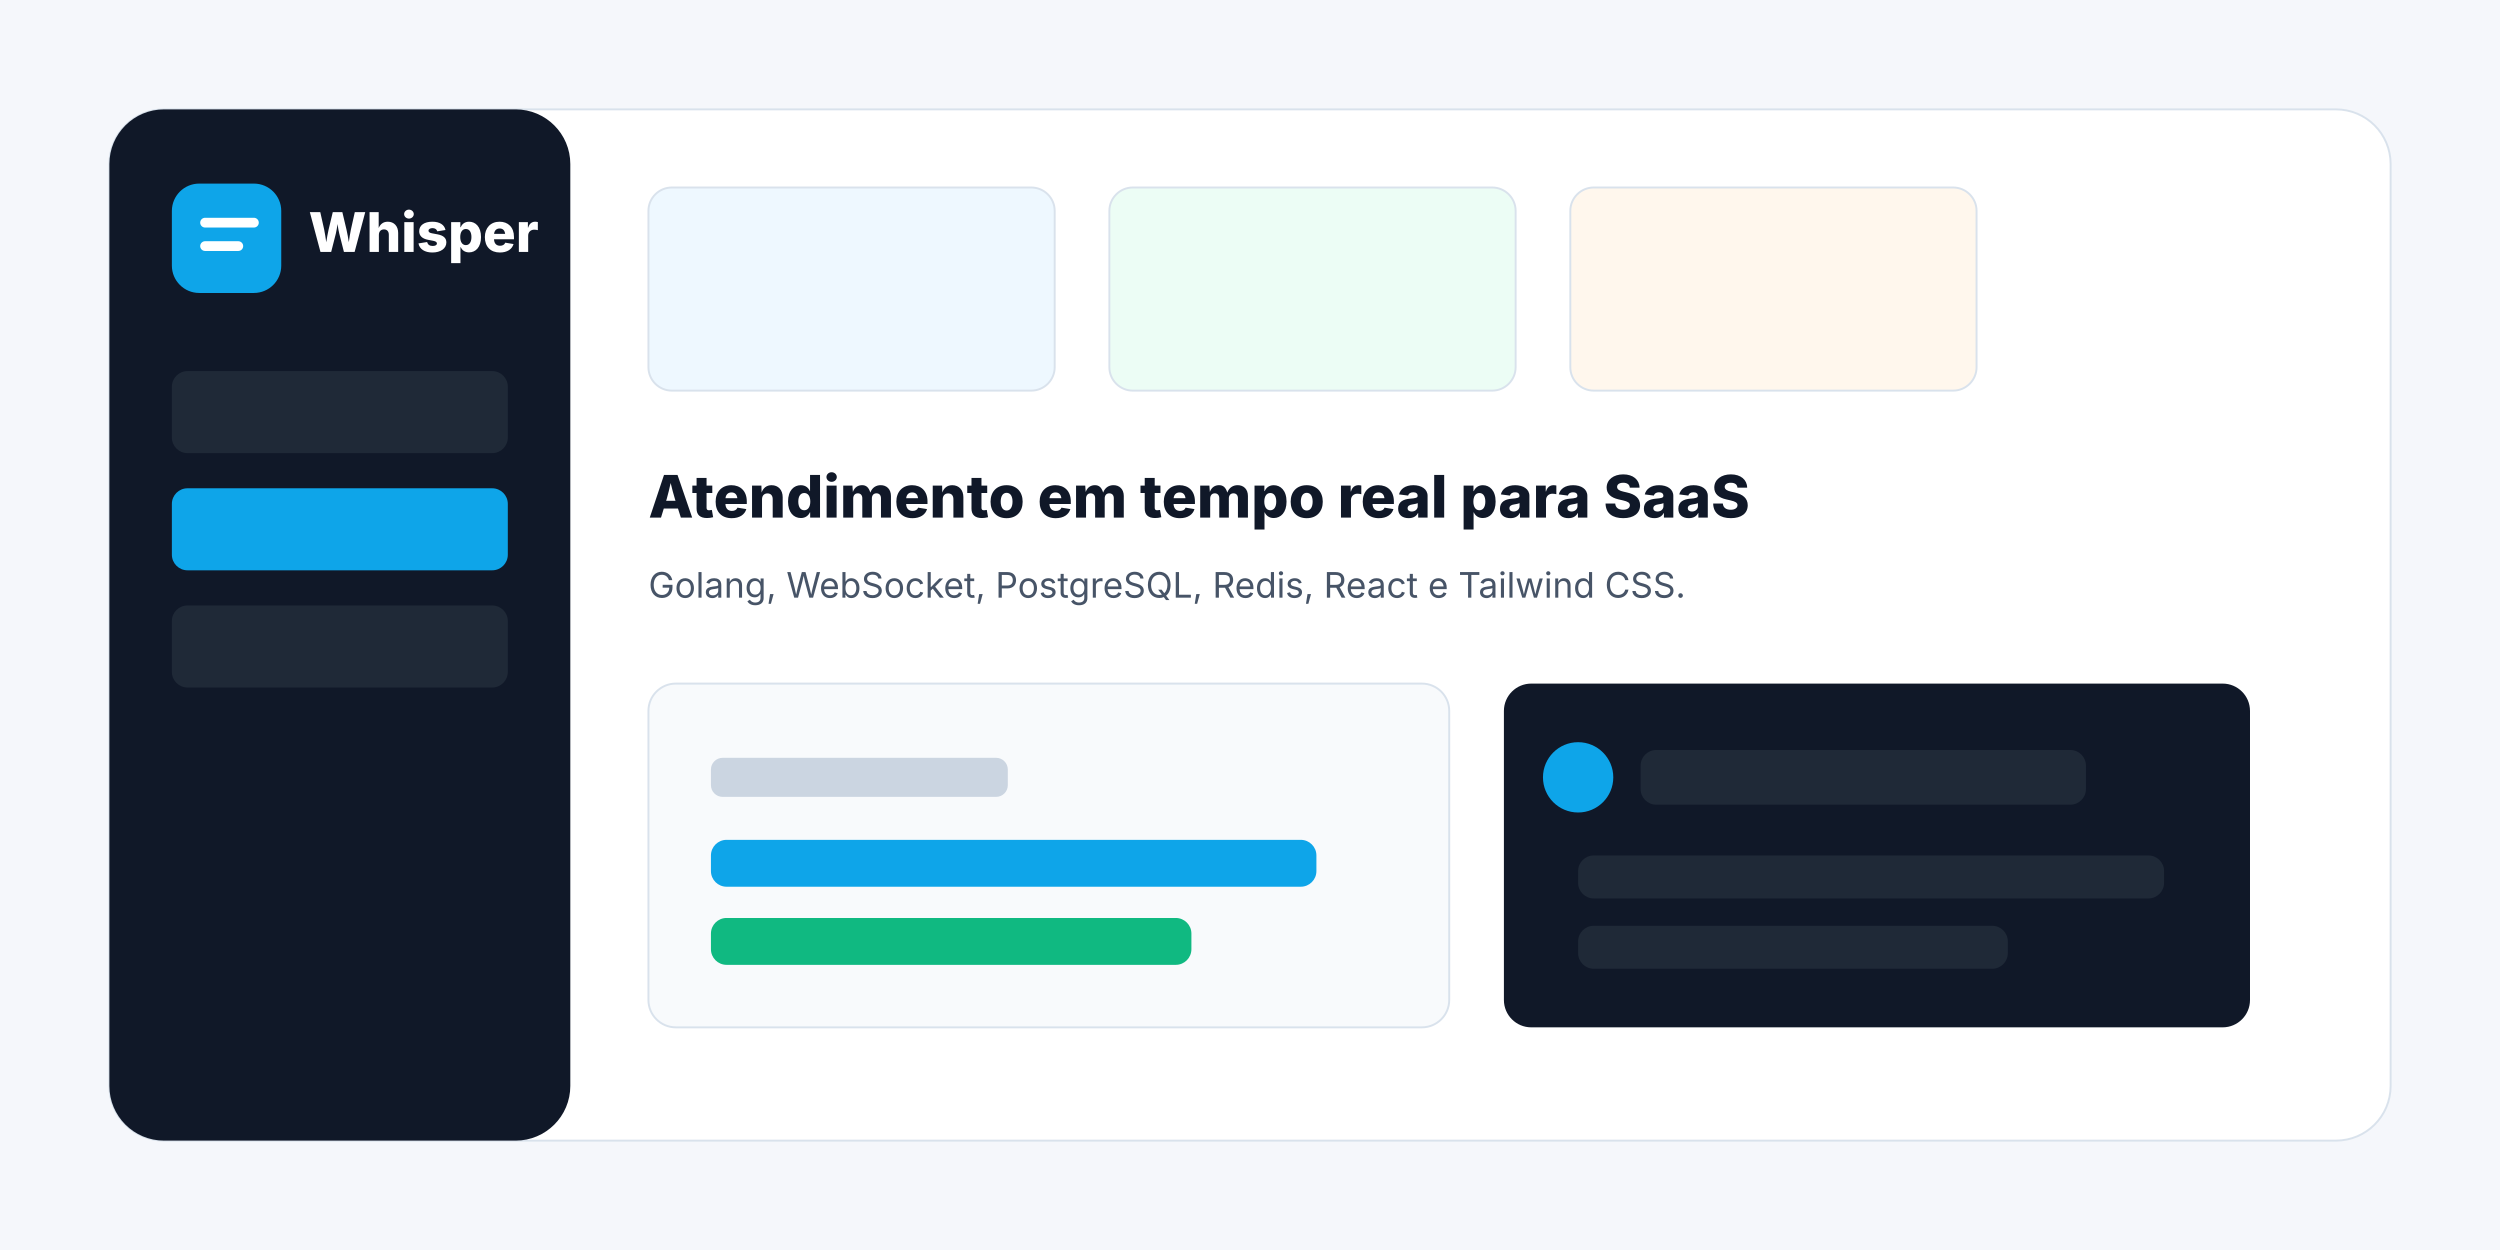
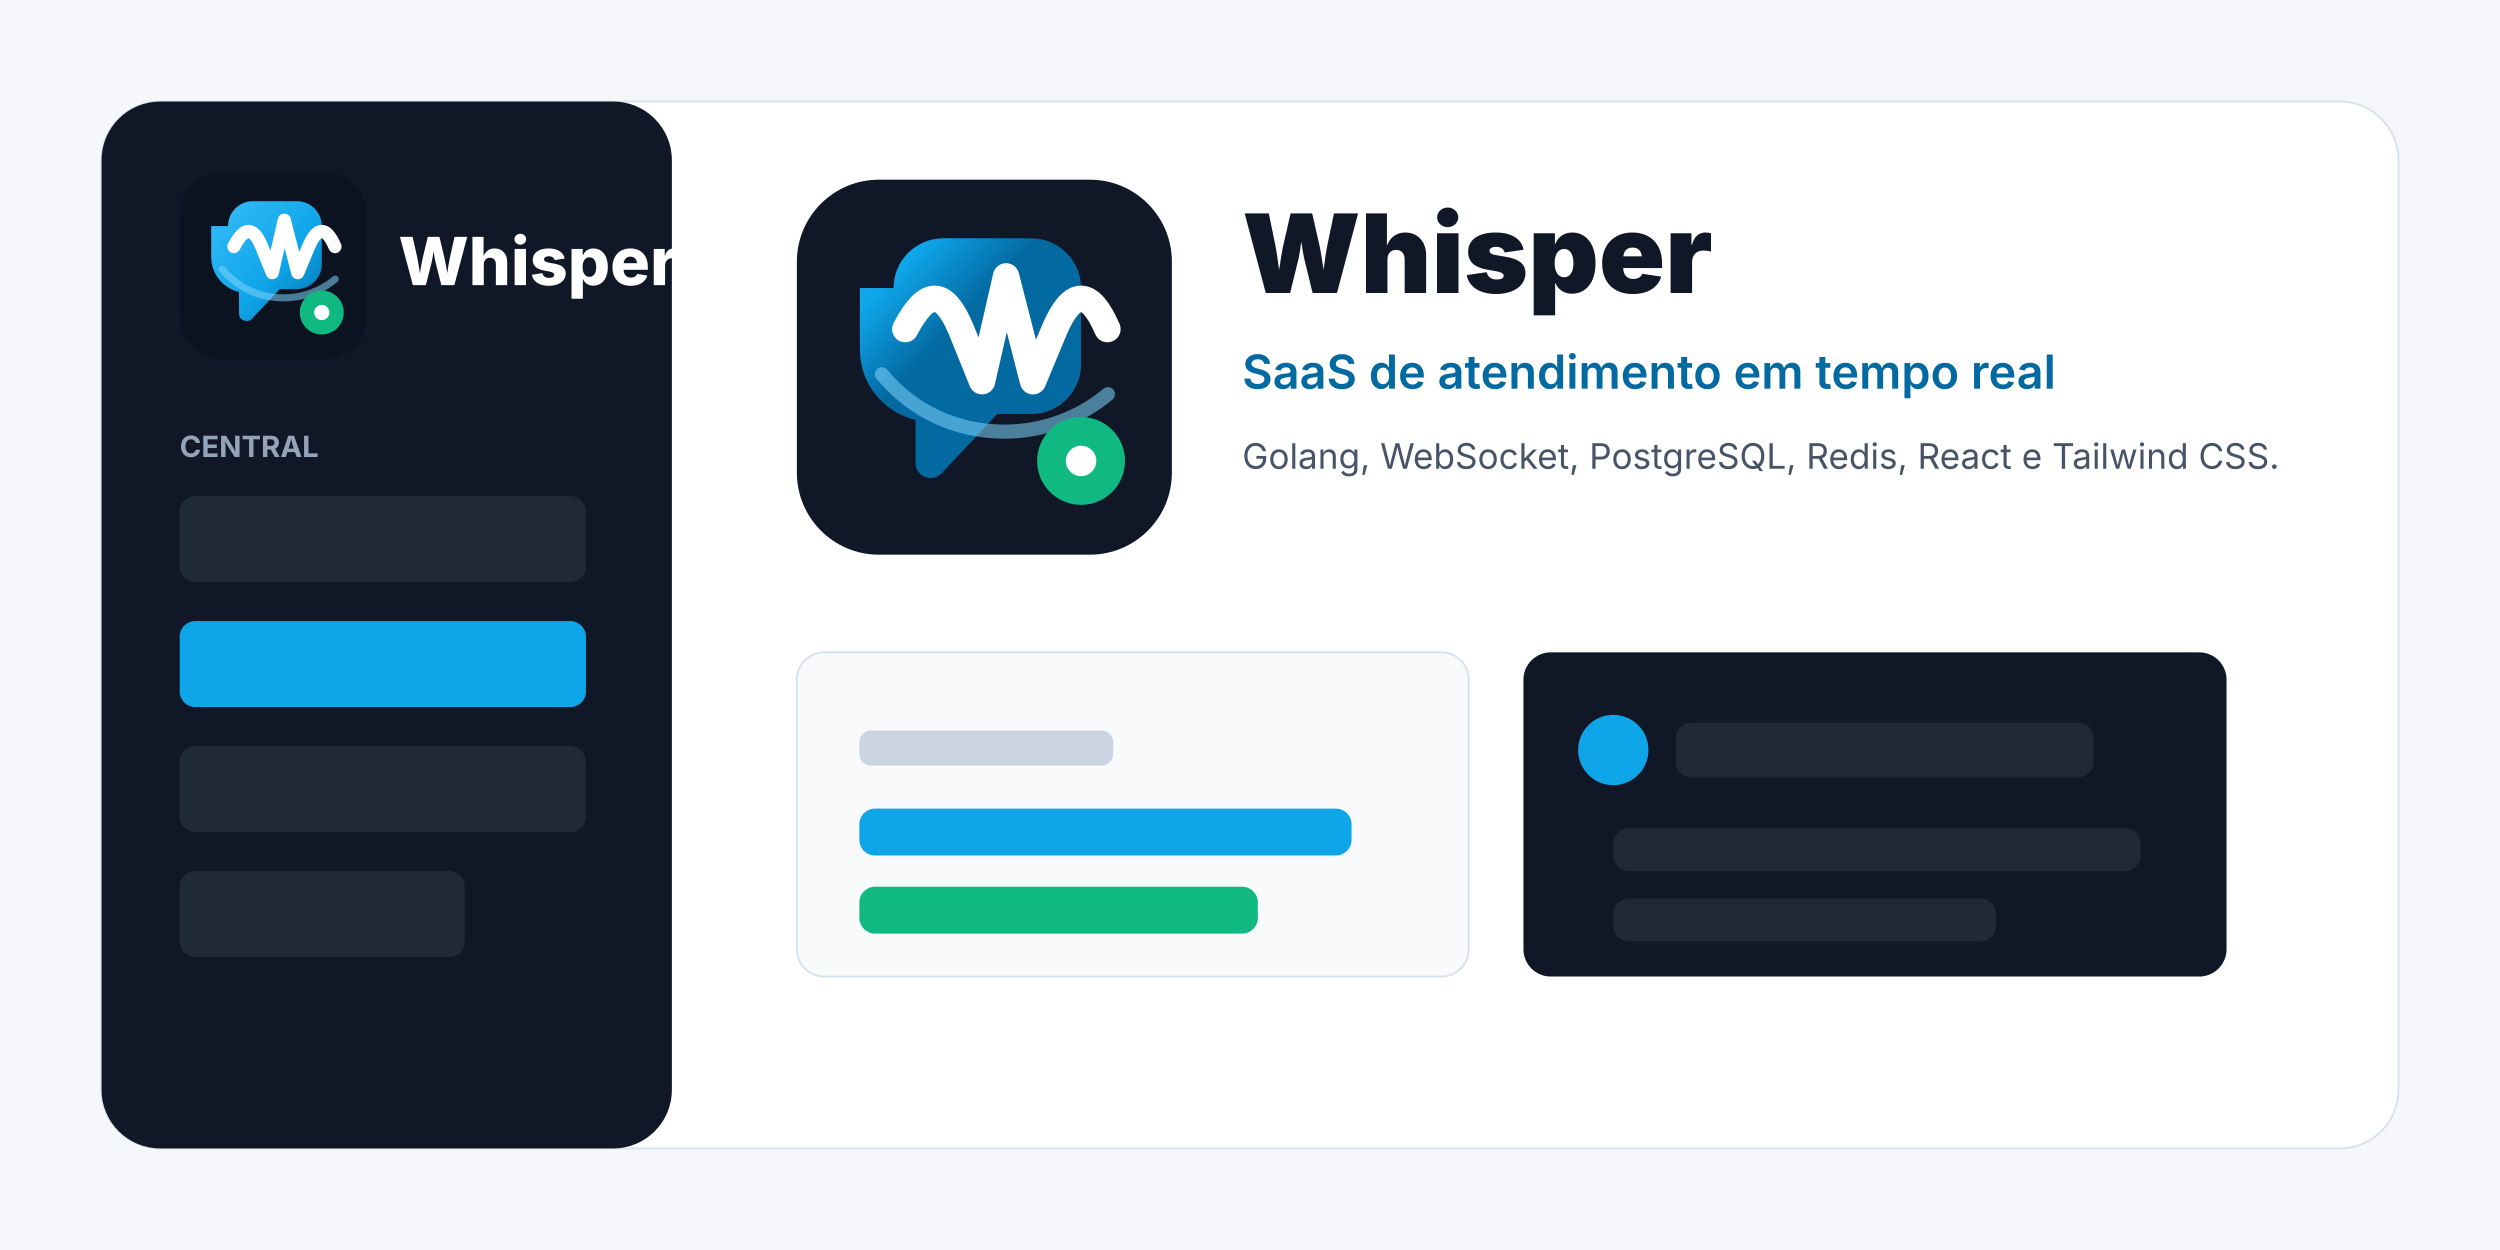
<svg xmlns="http://www.w3.org/2000/svg" width="1280" height="640" viewBox="0 0 1280 640" fill="none">
  <rect width="1280" height="640" fill="#F5F7FB" />
-   <rect x="56" y="56" width="1168" height="528" rx="28" fill="white" stroke="#D9E2EC" />
-   <rect x="56" y="56" width="236" height="528" rx="28" fill="#101828" />
-   <rect x="88" y="94" width="56" height="56" rx="14" fill="#0EA5E9" />
-   <path d="M105 114h25M105 126h17" stroke="white" stroke-width="5" stroke-linecap="round" />
-   <text x="158" y="129" font-family="Inter, Arial, sans-serif" font-size="28" font-weight="800" fill="white">Whisper</text>
-   <rect x="88" y="190" width="172" height="42" rx="8" fill="#1F2937" />
-   <rect x="88" y="250" width="172" height="42" rx="8" fill="#0EA5E9" />
-   <rect x="88" y="310" width="172" height="42" rx="8" fill="#1F2937" />
-   <rect x="332" y="96" width="208" height="104" rx="12" fill="#EEF8FF" stroke="#D9E2EC" />
-   <rect x="568" y="96" width="208" height="104" rx="12" fill="#ECFDF5" stroke="#D9E2EC" />
-   <rect x="804" y="96" width="208" height="104" rx="12" fill="#FFF7ED" stroke="#D9E2EC" />
-   <text x="332" y="265" font-family="Inter, Arial, sans-serif" font-size="30" font-weight="800" fill="#101828">Atendimento em tempo real para SaaS</text>
-   <text x="332" y="306" font-family="Inter, Arial, sans-serif" font-size="18" fill="#475467">Golang, WebSocket, PostgreSQL, Redis, React e Tailwind CSS.</text>
-   <rect x="332" y="350" width="410" height="176" rx="14" fill="#F8FAFC" stroke="#D9E2EC" />
-   <rect x="770" y="350" width="382" height="176" rx="14" fill="#101828" />
-   <circle cx="808" cy="398" r="18" fill="#0EA5E9" />
-   <rect x="840" y="384" width="228" height="28" rx="8" fill="#1F2937" />
-   <rect x="808" y="438" width="300" height="22" rx="8" fill="#1F2937" />
-   <rect x="808" y="474" width="220" height="22" rx="8" fill="#1F2937" />
-   <rect x="364" y="388" width="152" height="20" rx="6" fill="#CBD5E1" />
-   <rect x="364" y="430" width="310" height="24" rx="8" fill="#0EA5E9" />
-   <rect x="364" y="470" width="246" height="24" rx="8" fill="#10B981" />
+   <rect x="52" y="52" width="1176" height="536" rx="30" fill="white" stroke="#D9E2EC" />
+   <rect x="52" y="52" width="292" height="536" rx="30" fill="#101828" />
+   <g transform="translate(92 88)">
+     <rect width="96" height="96" rx="22" fill="#0B1220" />
+     <path d="M24.75 27.75C24.75 20.709 30.459 15 37.5 15H60C67.041 15 72.75 20.709 72.75 27.75V47.25C72.75 54.291 67.041 60 60 60H51.3L37.05 75.15C34.676 77.676 30.375 75.995 30.375 72.525V61.5C22.128 59.561 16.125 52.186 16.125 43.5V27.75Z" fill="url(#coverBubble)" />
+     <path d="M27.75 38.25C33.15 27.9 37.65 27.9 42 38.25L47.4 51.6L53.55 24.75L60.45 51.6L66 38.25C70.5 27.9 75 27.9 79.5 38.25" stroke="white" stroke-width="6.75" stroke-linecap="round" stroke-linejoin="round" />
+     <path d="M21.75 49.8C29.7 59.4 40.95 64.5 53.1 64.5C63.15 64.5 72.45 60.9 79.65 54.9" stroke="#7DD3FC" stroke-width="3.6" stroke-linecap="round" opacity=".55" />
+     <circle cx="72.75" cy="72" r="11.25" fill="#10B981" />
+     <circle cx="72.75" cy="72" r="3.9" fill="white" />
+   </g>
+   <text x="204" y="146" font-family="Inter, Arial, sans-serif" font-size="34" font-weight="800" fill="white">Whisper</text>
+   <text x="92" y="234" font-family="Inter, Arial, sans-serif" font-size="15" font-weight="700" fill="#94A3B8">CENTRAL</text>
+   <rect x="92" y="254" width="208" height="44" rx="8" fill="#1F2937" />
+   <rect x="92" y="318" width="208" height="44" rx="8" fill="#0EA5E9" />
+   <rect x="92" y="382" width="208" height="44" rx="8" fill="#1F2937" />
+   <rect x="92" y="446" width="146" height="44" rx="8" fill="#1F2937" />
+   <g transform="translate(408 92)">
+     <rect width="192" height="192" rx="42" fill="#101828" />
+     <path d="M49.5 55.5C49.5 41.418 60.918 30 75 30H120C134.082 30 145.5 41.418 145.5 55.5V94.5C145.5 108.582 134.082 120 120 120H102.6L74.1 150.3C69.351 155.352 60.75 151.99 60.75 145.05V123C44.256 119.121 32.25 104.371 32.25 87V55.5Z" fill="url(#coverBubble)" />
+     <path d="M55.5 76.5C66.3 55.8 75.3 55.8 84 76.5L94.8 103.2L107.1 49.5L120.9 103.2L132 76.5C141 55.8 150 55.8 159 76.5" stroke="white" stroke-width="13.5" stroke-linecap="round" stroke-linejoin="round" />
+     <path d="M43.5 99.6C59.4 118.8 81.9 129 106.2 129C126.3 129 144.9 121.8 159.3 109.8" stroke="#7DD3FC" stroke-width="7.2" stroke-linecap="round" opacity=".55" />
+     <circle cx="145.5" cy="144" r="22.5" fill="#10B981" />
+     <circle cx="145.5" cy="144" r="7.8" fill="white" />
+   </g>
+   <text x="636" y="150" font-family="Inter, Arial, sans-serif" font-size="56" font-weight="850" fill="#101828">Whisper</text>
+   <text x="636" y="199" font-family="Inter, Arial, sans-serif" font-size="24" font-weight="600" fill="#0369A1">SaaS de atendimento em tempo real</text>
+   <text x="636" y="240" font-family="Inter, Arial, sans-serif" font-size="18" fill="#475467">Golang, WebSocket, PostgreSQL, Redis, React e Tailwind CSS.</text>
+   <rect x="408" y="334" width="344" height="166" rx="14" fill="#F8FAFC" stroke="#D9E2EC" />
+   <rect x="780" y="334" width="360" height="166" rx="14" fill="#101828" />
+   <rect x="440" y="374" width="130" height="18" rx="6" fill="#CBD5E1" />
+   <rect x="440" y="414" width="252" height="24" rx="8" fill="#0EA5E9" />
+   <rect x="440" y="454" width="204" height="24" rx="8" fill="#10B981" />
+   <circle cx="826" cy="384" r="18" fill="#0EA5E9" />
+   <rect x="858" y="370" width="214" height="28" rx="8" fill="#1F2937" />
+   <rect x="826" y="424" width="270" height="22" rx="8" fill="#1F2937" />
+   <rect x="826" y="460" width="196" height="22" rx="8" fill="#1F2937" />
+   <defs>
+     <linearGradient id="coverBubble" x1="16" y1="15" x2="80" y2="76" gradientUnits="userSpaceOnUse">
+       <stop stop-color="#38BDF8" />
+       <stop offset=".55" stop-color="#0EA5E9" />
+       <stop offset="1" stop-color="#0369A1" />
+     </linearGradient>
+   </defs>
</svg>
